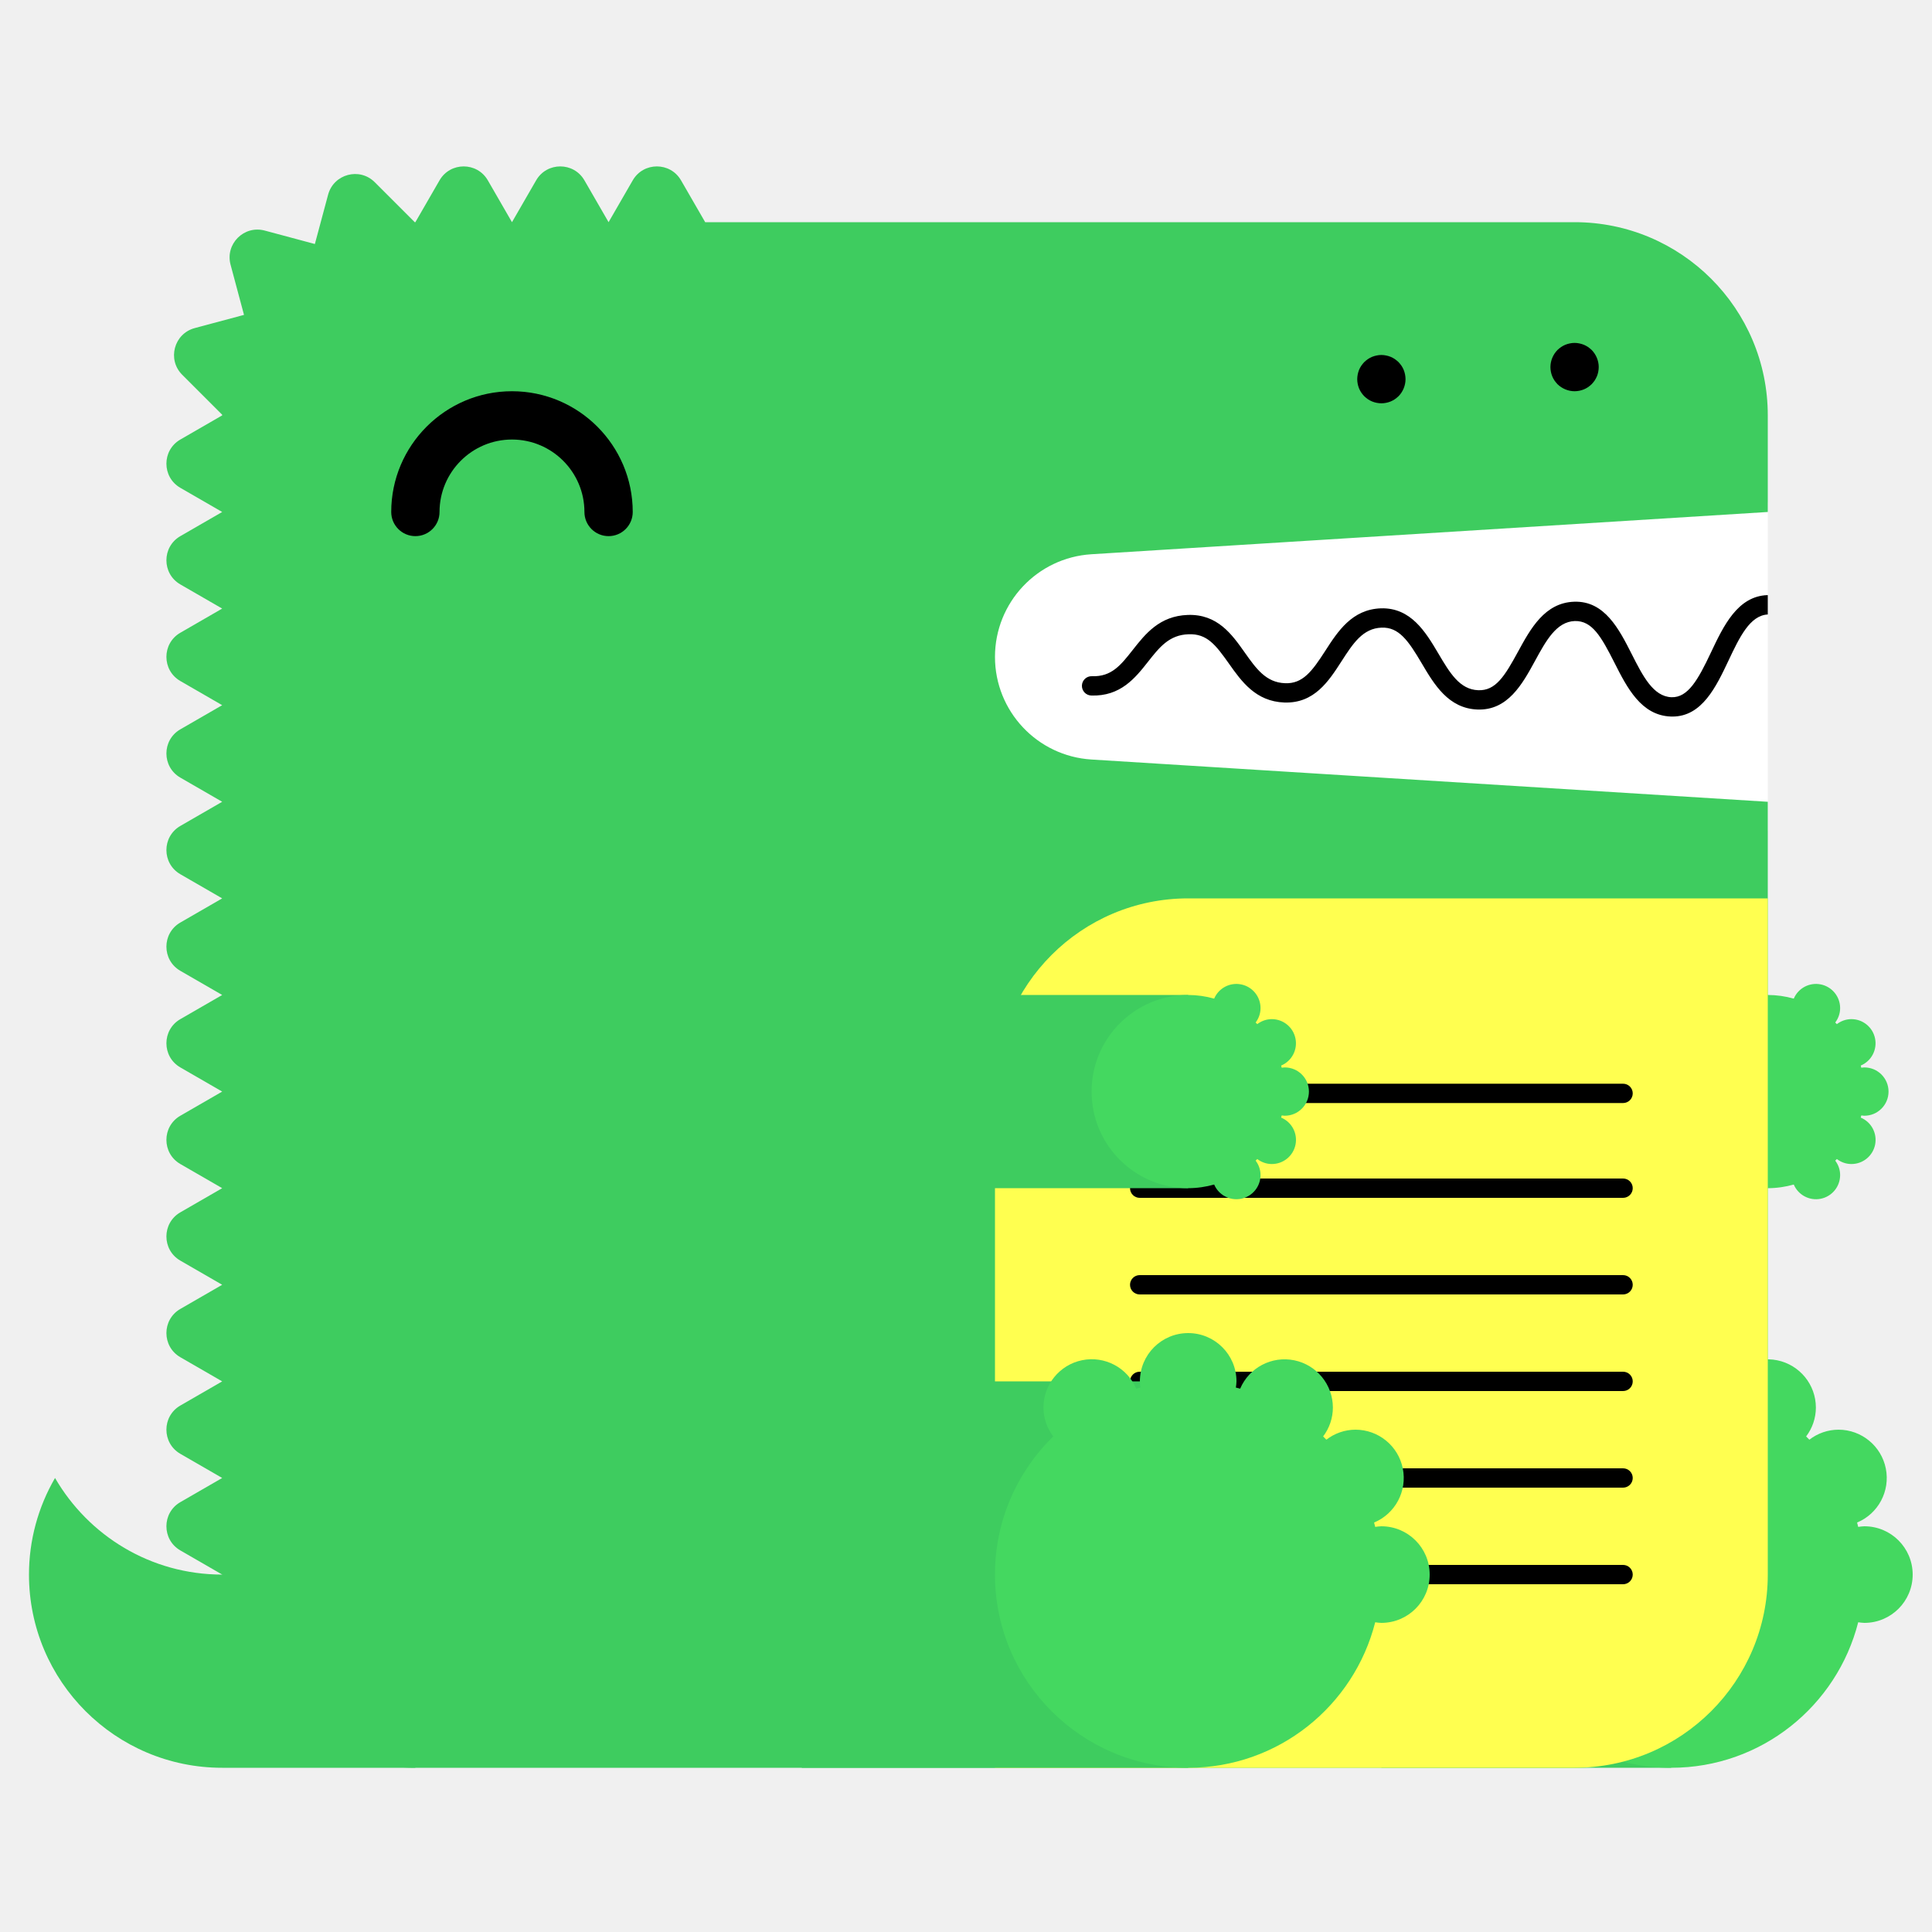
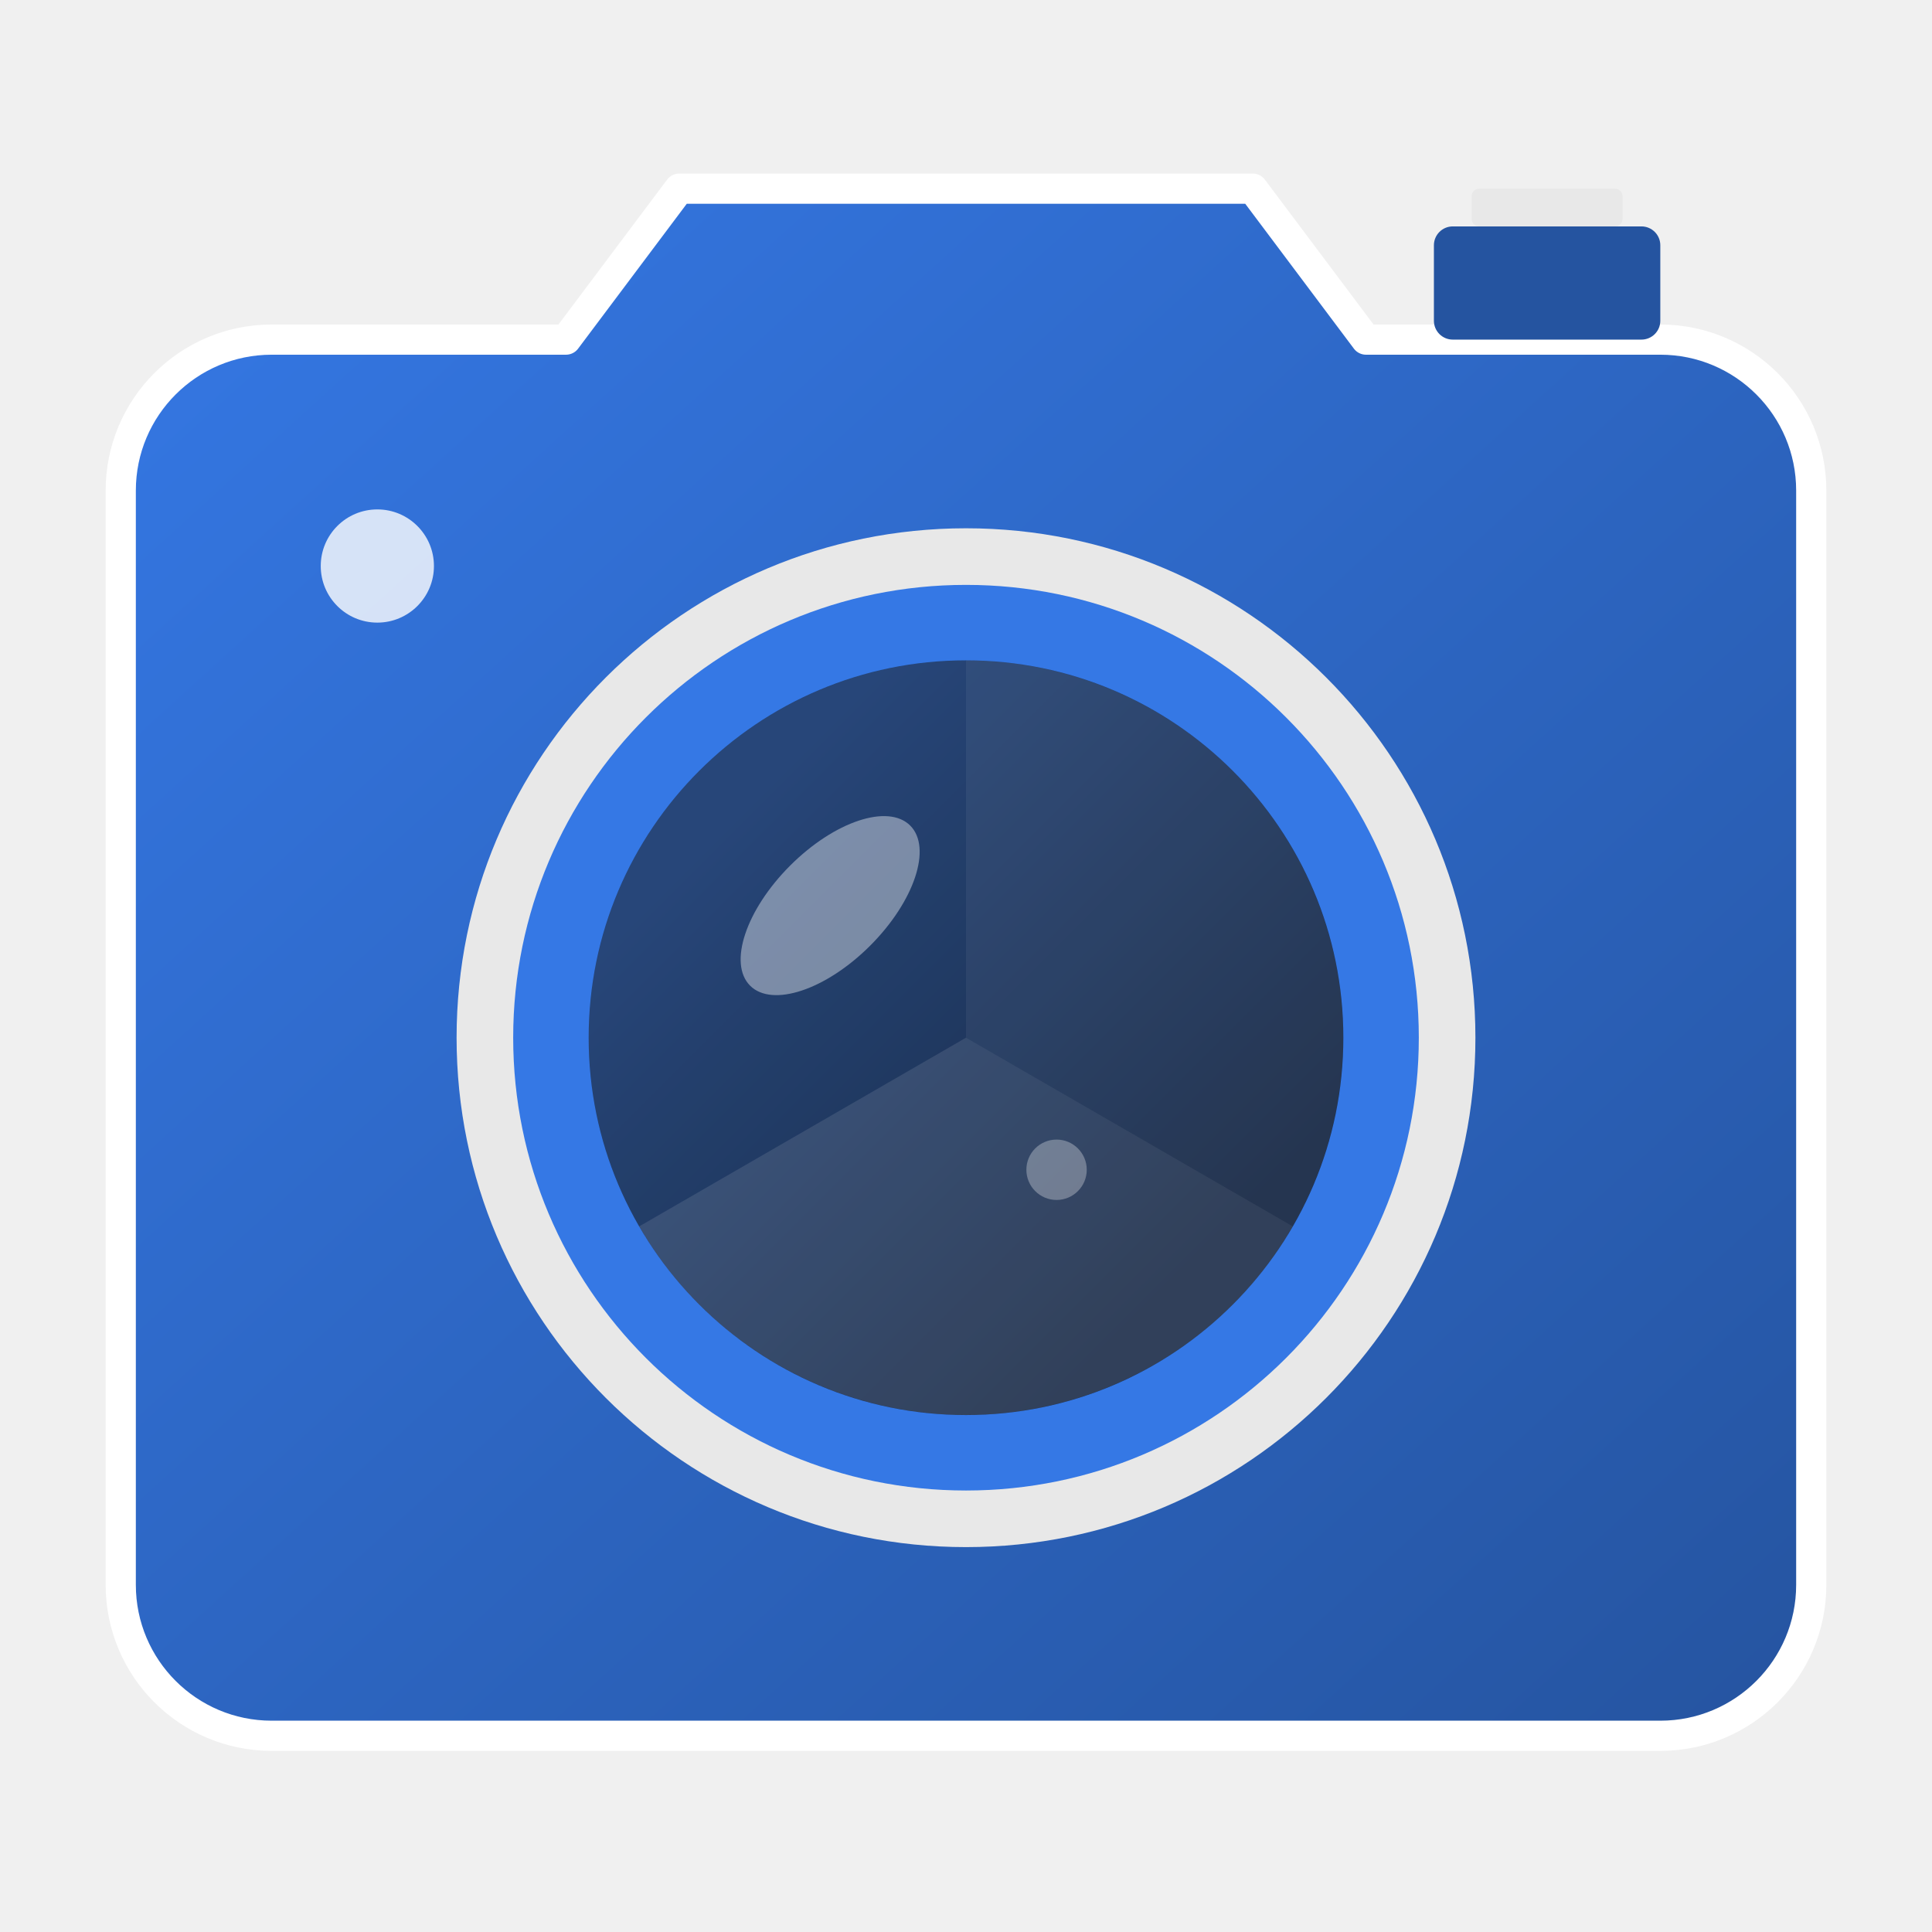
- <svg xmlns="http://www.w3.org/2000/svg" width="200" height="200" viewBox="0 0 200 200">
-   <g fill="none" fill-rule="evenodd">
-     <path fill="#FFF" d="M99 52h84v34H99z" />
-     <path d="M23 163c-7.398 0-13.843-4.027-17.303-10A19.886 19.886 0 0 0 3 163c0 11.046 8.954 20 20 20h20v-20H23z" fill="#3ECC5F" />
-     <path d="M112.98 57.376L183 53V43c0-11.046-8.954-20-20-20H73l-2.5-4.33c-1.112-1.925-3.889-1.925-5 0L63 23l-2.5-4.33c-1.111-1.925-3.889-1.925-5 0L53 23l-2.5-4.33c-1.111-1.925-3.889-1.925-5 0L43 23c-.022 0-.042.003-.065.003l-4.142-4.141c-1.57-1.571-4.252-.853-4.828 1.294l-1.369 5.104-5.192-1.392c-2.148-.575-4.111 1.389-3.535 3.536l1.39 5.193-5.102 1.367c-2.148.576-2.867 3.259-1.296 4.83l4.142 4.142c0 .021-.003.042-.003.064l-4.33 2.5c-1.925 1.111-1.925 3.889 0 5L23 53l-4.33 2.5c-1.925 1.111-1.925 3.889 0 5L23 63l-4.33 2.5c-1.925 1.111-1.925 3.889 0 5L23 73l-4.33 2.5c-1.925 1.111-1.925 3.889 0 5L23 83l-4.33 2.5c-1.925 1.111-1.925 3.889 0 5L23 93l-4.33 2.5c-1.925 1.111-1.925 3.889 0 5L23 103l-4.33 2.5c-1.925 1.111-1.925 3.889 0 5L23 113l-4.33 2.5c-1.925 1.111-1.925 3.889 0 5L23 123l-4.33 2.5c-1.925 1.111-1.925 3.889 0 5L23 133l-4.33 2.5c-1.925 1.111-1.925 3.889 0 5L23 143l-4.33 2.5c-1.925 1.111-1.925 3.889 0 5L23 153l-4.33 2.5c-1.925 1.111-1.925 3.889 0 5L23 163c0 11.046 8.954 20 20 20h120c11.046 0 20-8.954 20-20V83l-70.02-4.376A10.645 10.645 0 0 1 103 68c0-5.621 4.37-10.273 9.98-10.624" fill="#3ECC5F" />
-     <path fill="#3ECC5F" d="M143 183h30v-40h-30z" />
-     <path d="M193 158c-.219 0-.428.037-.639.064-.038-.15-.074-.301-.116-.451A5 5 0 0 0 190.32 148a4.96 4.96 0 0 0-3.016 1.036 26.531 26.531 0 0 0-.335-.336 4.955 4.955 0 0 0 1.011-2.987 5 5 0 0 0-9.599-1.959c-.148-.042-.297-.077-.445-.115.027-.211.064-.42.064-.639a5 5 0 0 0-5-5 5 5 0 0 0-5 5c0 .219.037.428.064.639-.148.038-.297.073-.445.115a4.998 4.998 0 0 0-9.599 1.959c0 1.125.384 2.151 1.011 2.987-3.717 3.632-6.031 8.693-6.031 14.3 0 11.046 8.954 20 20 20 9.339 0 17.16-6.41 19.361-15.064.211.027.42.064.639.064a5 5 0 0 0 5-5 5 5 0 0 0-5-5" fill="#44D860" />
-     <path fill="#3ECC5F" d="M153 123h30v-20h-30z" />
-     <path d="M193 115.5a2.5 2.5 0 1 0 0-5c-.109 0-.214.019-.319.032-.02-.075-.037-.15-.058-.225a2.501 2.501 0 0 0-.963-4.807c-.569 0-1.088.197-1.508.518a6.653 6.653 0 0 0-.168-.168c.314-.417.506-.931.506-1.494a2.5 2.5 0 0 0-4.8-.979A9.987 9.987 0 0 0 183 103c-5.522 0-10 4.478-10 10s4.478 10 10 10c.934 0 1.833-.138 2.69-.377a2.5 2.5 0 0 0 4.8-.979c0-.563-.192-1.077-.506-1.494.057-.055.113-.111.168-.168.42.321.939.518 1.508.518a2.5 2.5 0 0 0 .963-4.807c.021-.074.038-.15.058-.225.105.013.21.032.319.032" fill="#44D860" />
-     <path d="M63 55.5a2.5 2.5 0 0 1-2.5-2.5c0-4.136-3.364-7.5-7.5-7.5s-7.5 3.364-7.5 7.5a2.5 2.5 0 1 1-5 0c0-6.893 5.607-12.5 12.5-12.5S65.5 46.107 65.5 53a2.5 2.5 0 0 1-2.5 2.5" fill="#000" />
-     <path d="M103 183h60c11.046 0 20-8.954 20-20V93h-60c-11.046 0-20 8.954-20 20v70z" fill="#FFFF50" />
-     <path d="M168.02 124h-50.04a1 1 0 1 1 0-2h50.04a1 1 0 1 1 0 2m0 20h-50.04a1 1 0 1 1 0-2h50.04a1 1 0 1 1 0 2m0 20h-50.04a1 1 0 1 1 0-2h50.04a1 1 0 1 1 0 2m0-49.814h-50.04a1 1 0 1 1 0-2h50.04a1 1 0 1 1 0 2m0 19.814h-50.04a1 1 0 1 1 0-2h50.04a1 1 0 1 1 0 2m0 20h-50.04a1 1 0 1 1 0-2h50.04a1 1 0 1 1 0 2M183 61.611c-.012 0-.022-.006-.034-.005-3.09.105-4.552 3.196-5.842 5.923-1.346 2.85-2.387 4.703-4.093 4.647-1.889-.068-2.969-2.202-4.113-4.46-1.314-2.594-2.814-5.536-5.963-5.426-3.046.104-4.513 2.794-5.807 5.167-1.377 2.528-2.314 4.065-4.121 3.994-1.927-.07-2.951-1.805-4.136-3.813-1.321-2.236-2.848-4.75-5.936-4.664-2.994.103-4.465 2.385-5.763 4.4-1.373 2.13-2.335 3.428-4.165 3.351-1.973-.07-2.992-1.51-4.171-3.177-1.324-1.873-2.816-3.993-5.895-3.89-2.928.1-4.399 1.97-5.696 3.618-1.232 1.564-2.194 2.802-4.229 2.724a1 1 0 0 0-.072 2c3.017.101 4.545-1.8 5.872-3.487 1.177-1.496 2.193-2.787 4.193-2.855 1.926-.082 2.829 1.115 4.195 3.045 1.297 1.834 2.769 3.914 5.731 4.021 3.103.104 4.596-2.215 5.918-4.267 1.182-1.834 2.202-3.417 4.15-3.484 1.793-.067 2.769 1.35 4.145 3.681 1.297 2.197 2.766 4.686 5.787 4.796 3.125.108 4.634-2.62 5.949-5.035 1.139-2.088 2.214-4.06 4.119-4.126 1.793-.042 2.728 1.595 4.111 4.33 1.292 2.553 2.757 5.445 5.825 5.556l.169.003c3.064 0 4.518-3.075 5.805-5.794 1.139-2.41 2.217-4.68 4.067-4.773v-2z" fill="#000" />
-     <path fill="#3ECC5F" d="M83 183h40v-40H83z" />
-     <path d="M143 158c-.219 0-.428.037-.639.064-.038-.15-.074-.301-.116-.451A5 5 0 0 0 140.32 148a4.96 4.96 0 0 0-3.016 1.036 26.531 26.531 0 0 0-.335-.336 4.955 4.955 0 0 0 1.011-2.987 5 5 0 0 0-9.599-1.959c-.148-.042-.297-.077-.445-.115.027-.211.064-.42.064-.639a5 5 0 0 0-5-5 5 5 0 0 0-5 5c0 .219.037.428.064.639-.148.038-.297.073-.445.115a4.998 4.998 0 0 0-9.599 1.959c0 1.125.384 2.151 1.011 2.987-3.717 3.632-6.031 8.693-6.031 14.3 0 11.046 8.954 20 20 20 9.339 0 17.16-6.41 19.361-15.064.211.027.42.064.639.064a5 5 0 0 0 5-5 5 5 0 0 0-5-5" fill="#44D860" />
-     <path fill="#3ECC5F" d="M83 123h40v-20H83z" />
-     <path d="M133 115.5a2.5 2.5 0 1 0 0-5c-.109 0-.214.019-.319.032-.02-.075-.037-.15-.058-.225a2.501 2.501 0 0 0-.963-4.807c-.569 0-1.088.197-1.508.518a6.653 6.653 0 0 0-.168-.168c.314-.417.506-.931.506-1.494a2.5 2.5 0 0 0-4.8-.979A9.987 9.987 0 0 0 123 103c-5.522 0-10 4.478-10 10s4.478 10 10 10c.934 0 1.833-.138 2.69-.377a2.5 2.5 0 0 0 4.8-.979c0-.563-.192-1.077-.506-1.494.057-.055.113-.111.168-.168.42.321.939.518 1.508.518a2.5 2.5 0 0 0 .963-4.807c.021-.074.038-.15.058-.225.105.013.21.032.319.032" fill="#44D860" />
-     <path d="M143 41.75c-.16 0-.33-.02-.49-.05a2.52 2.52 0 0 1-.47-.14c-.15-.06-.29-.14-.431-.23-.13-.09-.259-.2-.38-.31-.109-.12-.219-.24-.309-.38s-.17-.28-.231-.43a2.619 2.619 0 0 1-.189-.96c0-.16.02-.33.05-.49.03-.16.08-.31.139-.47.061-.15.141-.29.231-.43.09-.13.2-.26.309-.38.121-.11.25-.22.38-.31.141-.09.281-.17.431-.23.149-.06.31-.11.47-.14.32-.07.65-.07.98 0 .159.03.32.08.47.14.149.06.29.14.43.23.13.09.259.2.38.31.11.12.22.25.31.38.09.14.17.28.23.43.06.16.11.31.14.47.029.16.05.33.05.49 0 .66-.271 1.31-.73 1.77-.121.11-.25.22-.38.31-.14.09-.281.17-.43.23a2.565 2.565 0 0 1-.96.19m20-1.25c-.66 0-1.3-.27-1.771-.73a3.802 3.802 0 0 1-.309-.38c-.09-.14-.17-.28-.231-.43a2.619 2.619 0 0 1-.189-.96c0-.66.27-1.3.729-1.77.121-.11.25-.22.38-.31.141-.09.281-.17.431-.23.149-.06.31-.11.47-.14.32-.07.66-.07.98 0 .159.03.32.08.47.14.149.06.29.14.43.23.13.09.259.2.38.31.459.47.73 1.11.73 1.77 0 .16-.021.33-.05.49-.03.16-.08.32-.14.47-.07.15-.14.29-.23.43-.09.13-.2.26-.31.38-.121.11-.25.22-.38.31-.14.09-.281.17-.43.23a2.565 2.565 0 0 1-.96.19" fill="#000" />
+ <svg xmlns="http://www.w3.org/2000/svg" viewBox="0 0 512 512">
+   <defs>
+     <linearGradient id="cameraBody" x1="0%" y1="0%" x2="100%" y2="100%">
+       <stop offset="0%" style="stop-color:#3578e5;stop-opacity:1" />
+       <stop offset="100%" style="stop-color:#2554a0;stop-opacity:1" />
+     </linearGradient>
+     <linearGradient id="lensGlass" x1="20%" y1="20%" x2="80%" y2="80%">
+       <stop offset="0%" style="stop-color:#1c3d72;stop-opacity:1" />
+       <stop offset="100%" style="stop-color:#0d1f3d;stop-opacity:1" />
+     </linearGradient>
+   </defs>
+   <path d="M150 90 L180 50 H332 L362 90 H440 C462.09 90 480 107.91 480 130 V420 C480 442.09 462.09 460 440 460 H72 C49.91 460 32 442.09 32 420 V130 C32 107.91 49.91 90 72 90 H150 Z" fill="url(#cameraBody)" stroke="#ffffff" stroke-width="8" stroke-linejoin="round" />
+   <circle cx="256" cy="275" r="135" fill="#e8e8e8" />
+   <circle cx="256" cy="275" r="120" fill="#3578e5" />
+   <circle cx="256" cy="275" r="100" fill="url(#lensGlass)" />
+   <g transform="translate(256, 275)">
+     <path d="M0 -100 A100 100 0 0 1 86.6 50 L 0 0 Z" fill="#ffffff" opacity="0.1" />
+     <path d="M86.6 50 A100 100 0 0 1 -86.6 50 L 0 0 Z" fill="#ffffff" opacity="0.15" />
+     <path d="M-86.6 50 A100 100 0 0 1 0 -100 L 0 0 Z" fill="#ffffff" opacity="0.05" />
  </g>
+   <ellipse cx="220" cy="240" rx="30" ry="15" transform="rotate(-45 220 240)" fill="#ffffff" opacity="0.4" />
+   <circle cx="280" cy="310" r="8" fill="#ffffff" opacity="0.3" />
+   <rect x="380" y="60" width="60" height="30" rx="5" fill="#2554a0" />
+   <rect x="390" y="50" width="40" height="10" rx="2" fill="#e8e8e8" />
+   <circle cx="100" cy="150" r="15" fill="#ffffff" opacity="0.8" />
</svg>
